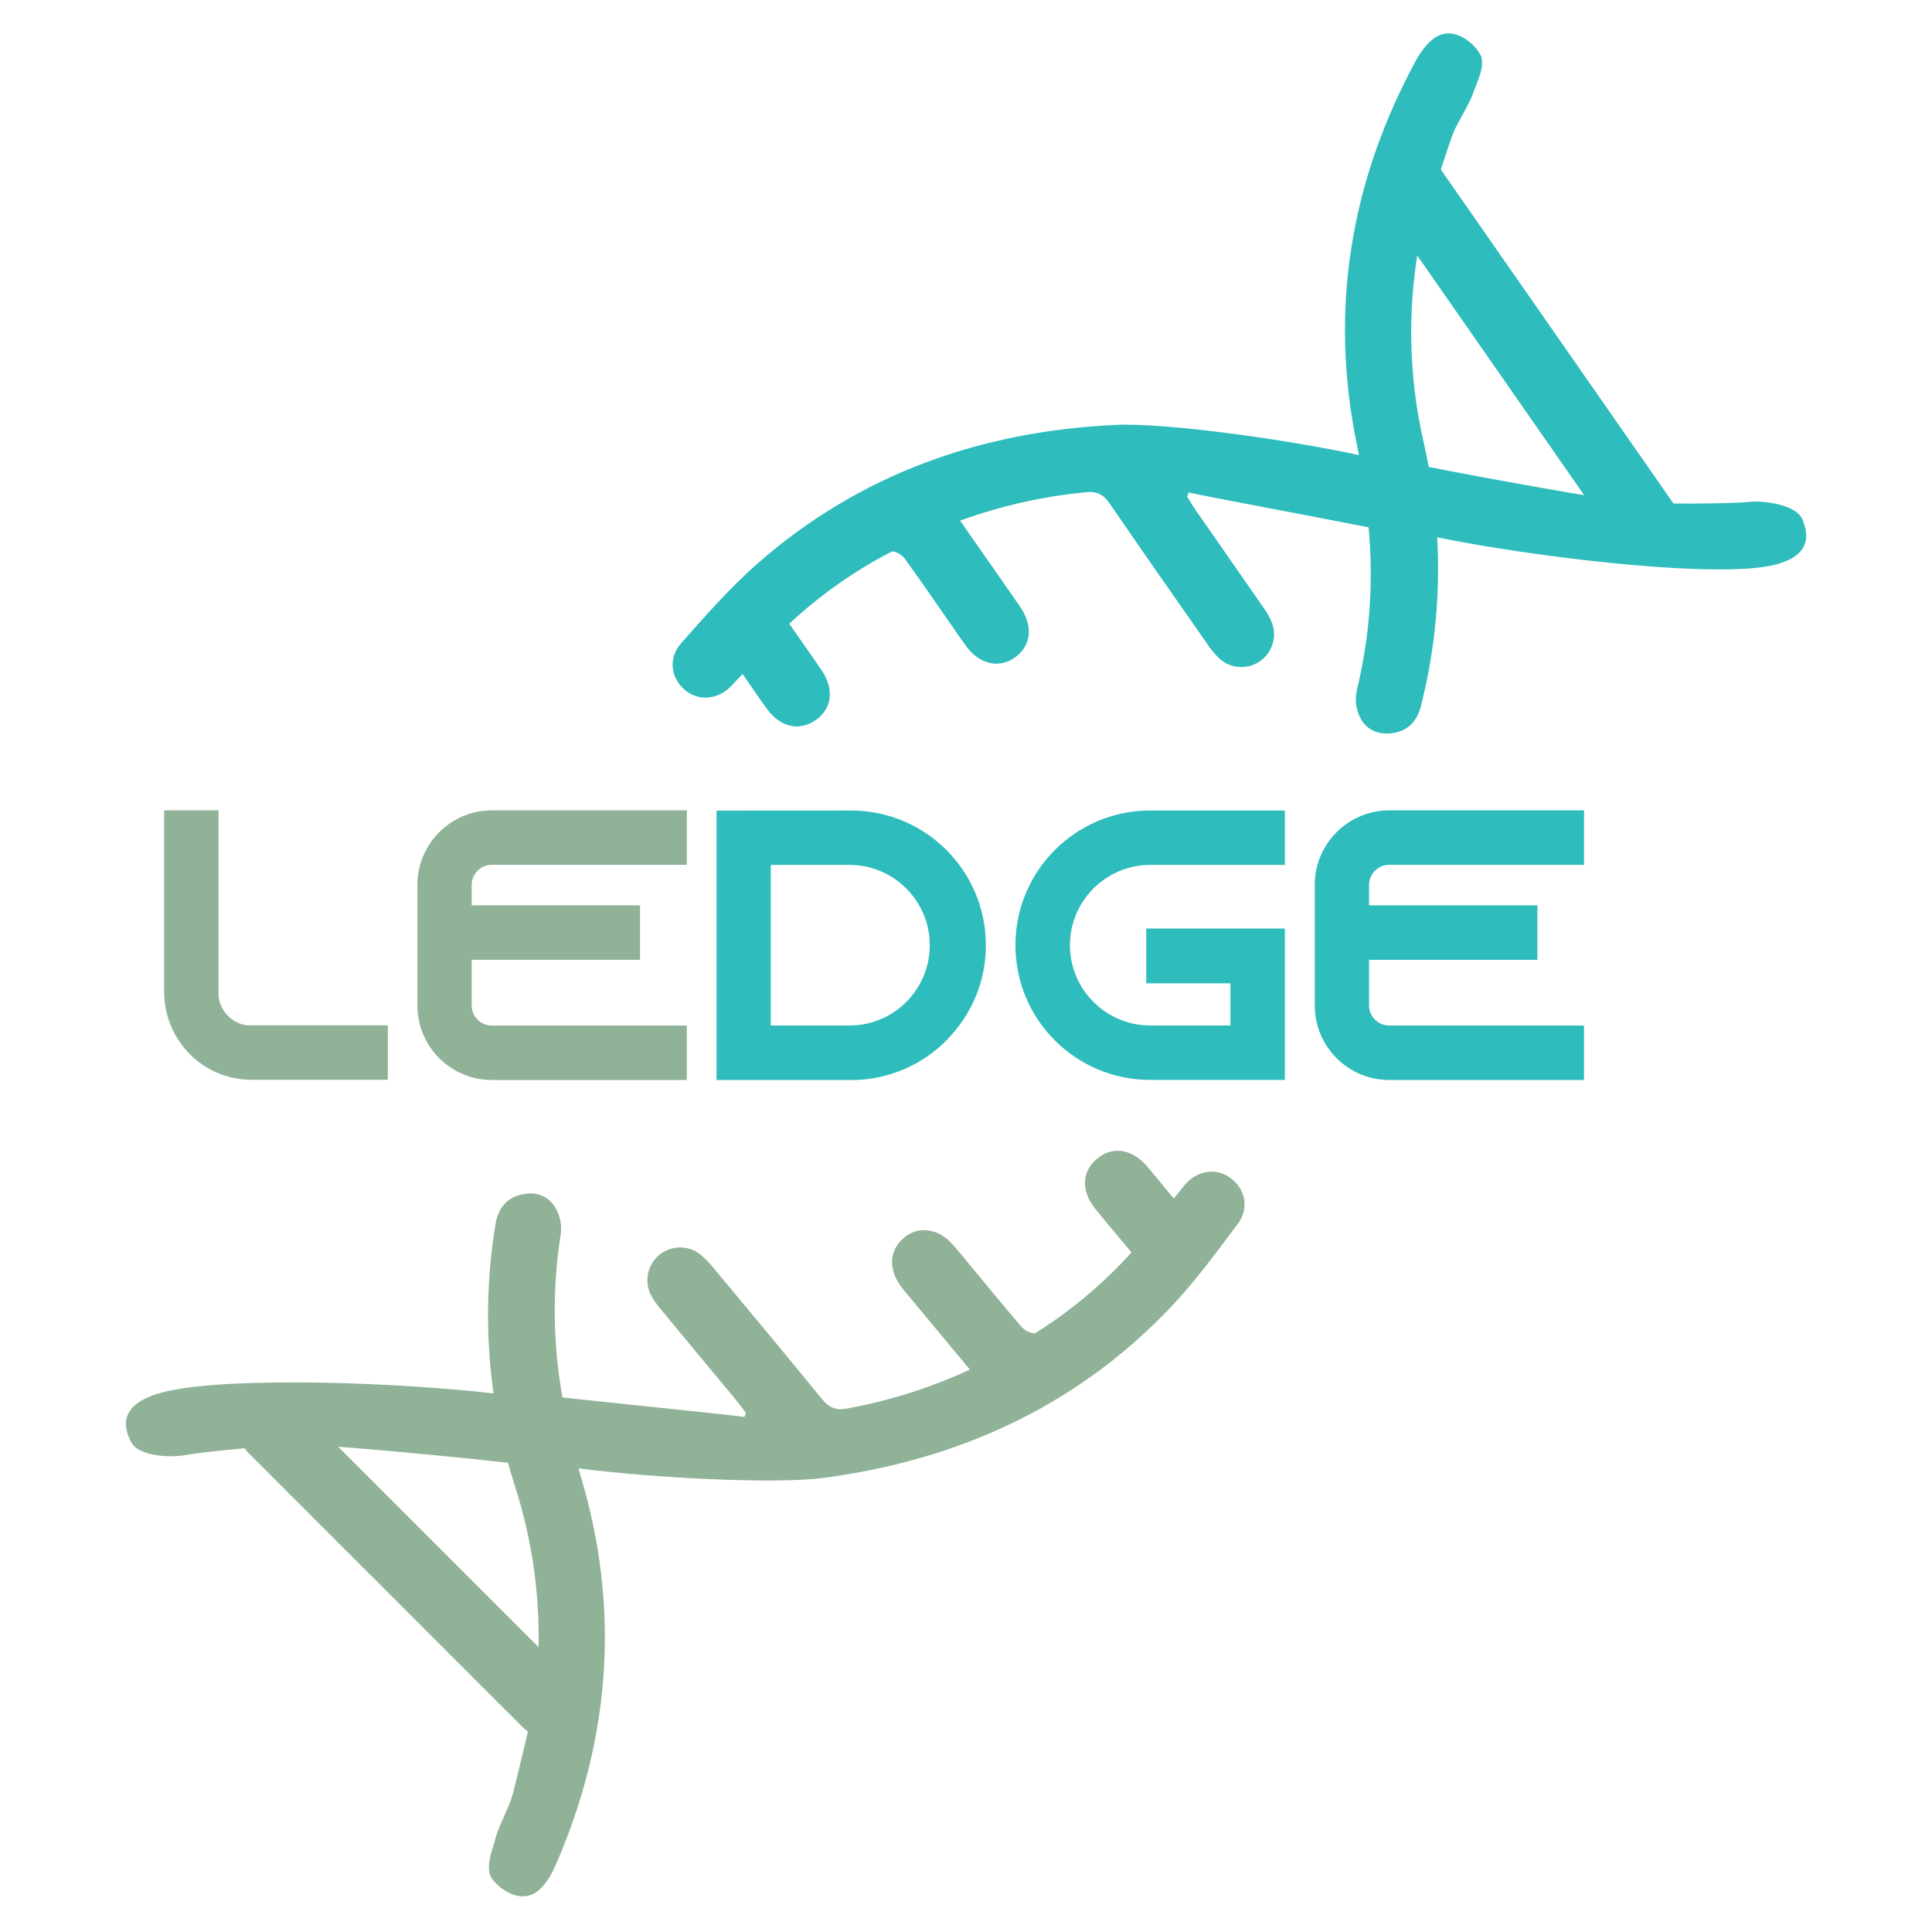
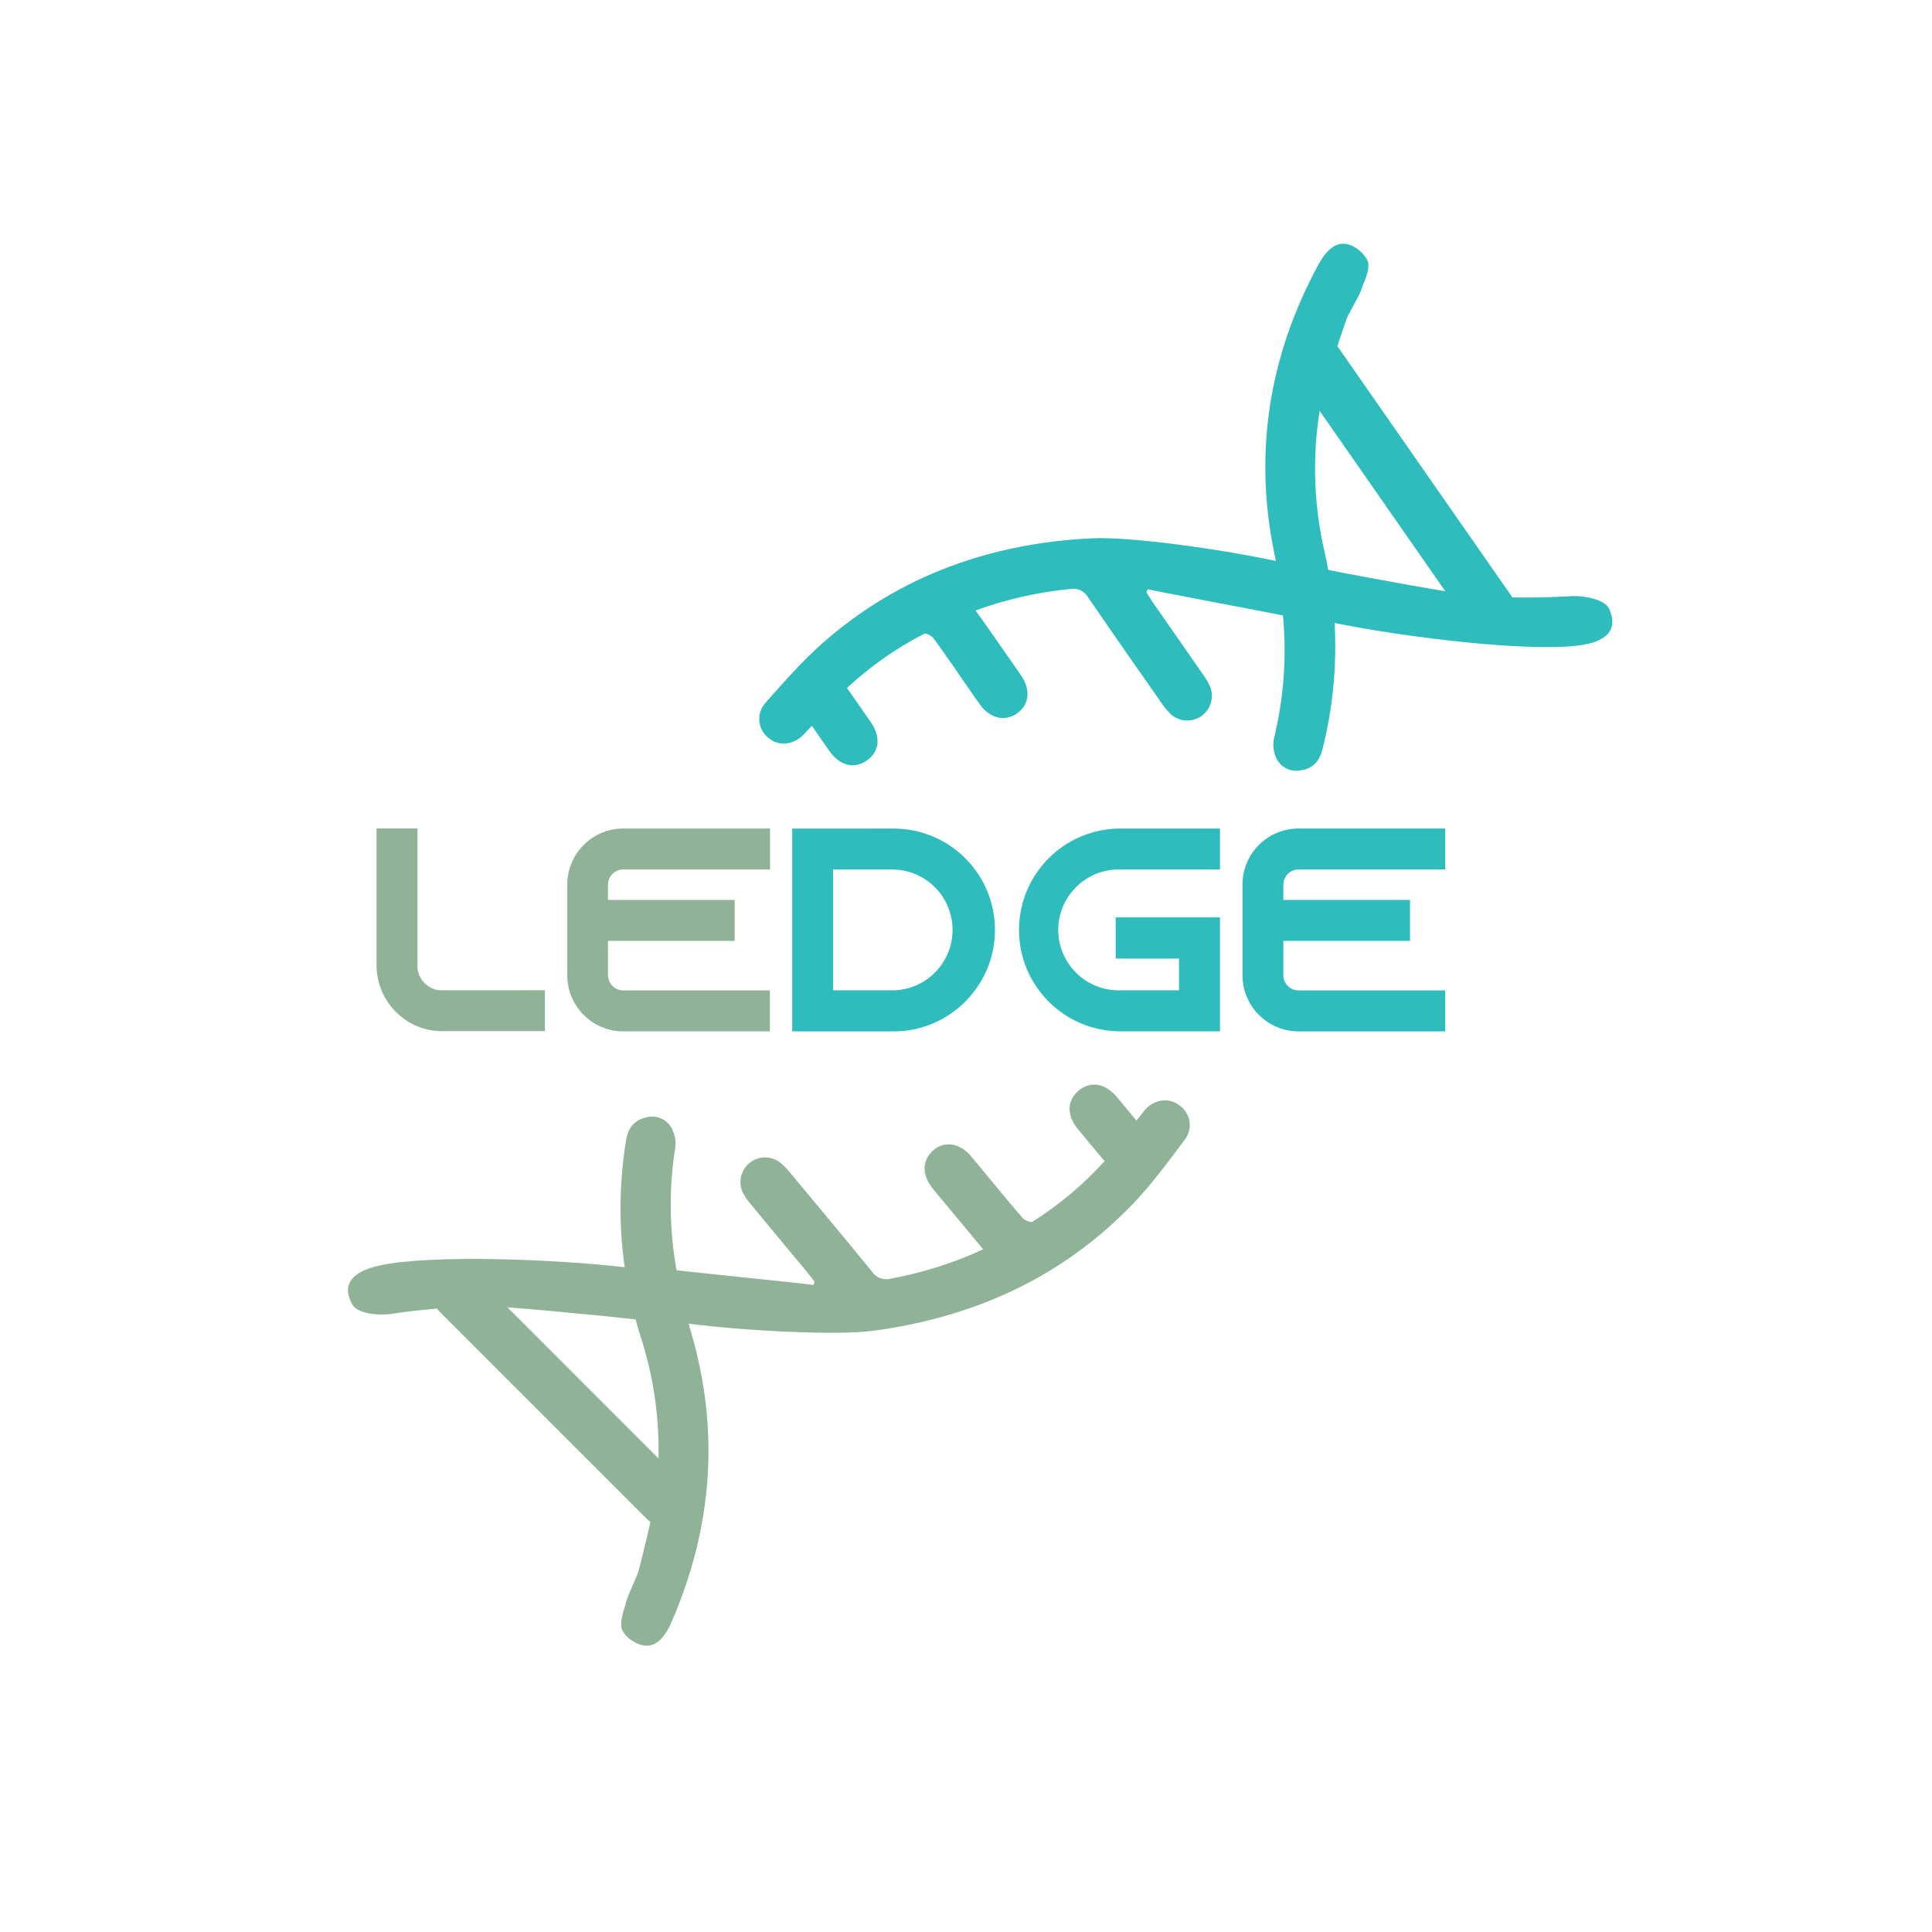
- <svg xmlns="http://www.w3.org/2000/svg" id="Layer_2" data-name="Layer 2" viewBox="0 0 576 576">
+ <svg xmlns="http://www.w3.org/2000/svg" id="Layer_1" data-name="Layer 1" viewBox="0 0 576 576">
  <defs>
-     <style>.cls-1,.cls-3{fill:#90b297;}.cls-1{stroke:#90b297;}.cls-1,.cls-2{stroke-miterlimit:10;stroke-width:2.32px;}.cls-2,.cls-4{fill:#2ebcbc;}.cls-2{stroke:#2ebcbc;}</style>
+     <style>.cls-1,.cls-3{fill:#90b297;}.cls-1{stroke:#90b297;}.cls-1,.cls-2{stroke-miterlimit:10;stroke-width:1.75px;}.cls-2,.cls-4{fill:#2ebcbc;}.cls-2{stroke:#2ebcbc;}.cls-5{fill:none;}</style>
  </defs>
-   <path class="cls-1" d="M114.47,306.86v13.9H74.94A24.7,24.7,0,0,1,64,318.21a25.08,25.08,0,0,1-13.9-22.29V242.76H64v54.55a11.12,11.12,0,0,0,9.55,9.55Z" />
-   <path class="cls-1" d="M139.47,263.85v7.23h50.19V285H139.47v14.74a7.17,7.17,0,0,0,7.13,7.18h57v13.91h-57a21.07,21.07,0,0,1-21-21.09V263.85a21.07,21.07,0,0,1,21-21.09h57v13.91h-57A7.17,7.17,0,0,0,139.47,263.85Z" />
-   <path class="cls-2" d="M253.76,242.81a39,39,0,0,1,39,39,38.52,38.52,0,0,1-9.22,25.12c-.7.83-1.44,1.67-2.23,2.46a38.65,38.65,0,0,1-27.53,11.44h-39v-78ZM228.64,306.9h25.12a25.1,25.1,0,0,0,0-50.19H228.64Z" />
-   <path class="cls-2" d="M317.82,281.78a25.14,25.14,0,0,0,25.12,25.12H368V292h-25.1V278h39V320.8h-39a39,39,0,1,1,0-78h39v13.9h-39A25.14,25.14,0,0,0,317.82,281.78Z" />
-   <path class="cls-2" d="M407,263.85v7.23h50.19V285H407v14.74a7.18,7.18,0,0,0,7.14,7.18h56.95v13.91H414.14a21.06,21.06,0,0,1-21-21.09V263.85a21.06,21.06,0,0,1,21-21.09h56.95v13.91H414.14A7.18,7.18,0,0,0,407,263.85Z" />
-   <rect class="cls-3" x="112.05" y="399.06" width="20.22" height="135.81" rx="10.11" ry="10.11" transform="translate(-294.41 223.15) rotate(-45)" />
-   <path class="cls-3" d="M366.56,351c-4.45-3.07-10.31-1.84-13.86,2.89-.78,1.05-1.64,2.05-2.77,3.42-1.73-2.09-6.71-8.19-8.24-9.9-4.51-5-10.17-5.73-14.71-1.88s-4.66,9.6-.45,14.86c2.31,2.88,8.26,10,10.81,13a136.14,136.14,0,0,1-28.56,24c-.73.47-3.11-.58-4-1.57-5.56-6.43-10.93-13-16.36-19.58l-1.32-1.58c1.9,2.2-4.8-5.79-.18-.22l-2.68-3.17c-4.81-5.69-11.7-6-16-1-3.42,3.95-3,9.24,1.17,14.3,12.24,14.76,2,2.37,14.23,17.12l5.52,6.64a152.29,152.29,0,0,1-36.55,11.59c-3.34.64-5.35-.14-7.49-2.76-13.62-16.63-18.5-22.42-32.24-38.94a28.5,28.5,0,0,0-4.19-4.31,9.77,9.77,0,0,0-14.87,11.69,21.48,21.48,0,0,0,3.06,4.59c10.45,12.63,12,14.51,22.51,27.13,1,1.25,2,2.59,3,3.89-.15.41-.28.82-.43,1.23-6.77-.9-37.77-4-54.27-5.8a146.31,146.31,0,0,1-.48-48.89,12.46,12.46,0,0,0-1.48-7.44c-2.06-3.7-5.73-5.12-9.95-4.25-4.81,1-7.3,4.22-8.07,9a166,166,0,0,0-.56,50.37c-28.07-3.27-77.89-5.11-97.52-.6-9.63,2.2-15.06,6.91-10.39,15.35,2.15,3.88,11.29,4.52,16.11,3.62,5.94-1.11,27.49-3.12,36.43-3,8,.11,46.1,3.73,59.69,5.31q.87,3.19,1.88,6.39a146.89,146.89,0,0,1,6.13,63.65c-.21,1.56-.56,3.1-.92,5.07,0,0-5,21.53-6,24.74-.74,2.5-4.11,9.16-4.72,11.67-.89,3.62-2.7,7.41-1.86,11.07.31,1.36,2.42,3.48,3.56,4.28,7.42,5.21,12.49,1.42,16.12-6.91,16.29-37.44,19.25-76,7.72-115.1-.31-1.06-.62-2.13-.91-3.2,21.92,2.84,58.37,4.78,73.09,2.84,39.76-5.28,74.78-21,102.88-50.25,7.55-7.86,14.06-16.76,20.62-25.51C372.62,360.06,371.18,354.16,366.56,351Z" />
-   <path class="cls-4" d="M204.35,205.84c4.18,3.43,10.11,2.7,14.05-1.72.87-1,1.81-1.89,3-3.17,1.55,2.23,6,8.73,7.37,10.56,4.07,5.39,9.66,6.57,14.5,3.11s5.46-9.16,1.71-14.76c-2.06-3.06-7.39-10.62-9.67-13.89a136.19,136.19,0,0,1,30.49-21.49c.76-.4,3,.85,3.81,1.9,5,6.88,9.8,13.92,14.66,20.89l1.17,1.69c-1.7-2.35,4.29,6.18.16.23l2.41,3.39c4.31,6.08,11.15,7,15.9,2.33,3.74-3.64,3.79-8.95,0-14.35-10.95-15.74-1.76-2.52-12.73-18.25l-4.94-7.09a152.64,152.64,0,0,1,37.39-8.46c3.39-.35,5.32.6,7.23,3.38,12.17,17.73,16.55,23.91,28.85,41.53a28.46,28.46,0,0,0,3.8,4.65,9.76,9.76,0,0,0,15.8-10.39,20.71,20.71,0,0,0-2.66-4.83c-9.34-13.47-10.77-15.48-20.13-28.94-.93-1.34-1.74-2.75-2.61-4.12l.53-1.2c6.68,1.47,37.3,7.15,53.58,10.38A146.58,146.58,0,0,1,404.47,206a12.39,12.39,0,0,0,.84,7.53c1.74,3.86,5.28,5.59,9.56,5.08,4.87-.59,7.63-3.58,8.8-8.27a166.09,166.09,0,0,0,4.81-50.14c27.69,5.64,77.17,11.67,97.12,8.85,9.78-1.39,15.59-5.61,11.65-14.42-1.81-4-10.87-5.47-15.75-5-6,.6-27.65.78-36.55-.1-7.91-.79-45.62-7.62-59-10.33-.39-2.18-.84-4.36-1.33-6.54a146.75,146.75,0,0,1-.72-63.94c.33-1.53.81-3,1.33-5,0,0,6.83-21,8.05-24.16,1-2.43,4.87-8.77,5.7-11.23,1.19-3.53,3.31-7.15,2.79-10.87-.2-1.38-2.12-3.67-3.19-4.57-6.95-5.81-12.33-2.47-16.65,5.53-19.39,35.93-25.61,74.11-17.42,114,.22,1.08.44,2.17.64,3.26-21.61-4.68-57.75-9.7-72.59-9-40.07,1.89-76.29,14.62-106.76,41.37-8.19,7.19-15.43,15.51-22.7,23.68C199.08,196.28,200,202.28,204.35,205.84Z" />
-   <line class="cls-4" x1="482.89" y1="149.83" x2="485.02" y2="149.62" />
-   <rect class="cls-4" x="445.52" y="41.45" width="20.42" height="129.03" transform="translate(21.23 279.53) rotate(-34.86)" />
+   <path class="cls-1" d="M161.58,296.1v10.46H131.83a18.48,18.48,0,0,1-8.23-1.91,18.89,18.89,0,0,1-10.47-16.78v-40H123.6v41.06a8.36,8.36,0,0,0,7.18,7.18Z" />
+   <path class="cls-1" d="M180.39,263.73v5.45h37.78v10.47H180.39v11.1a5.4,5.4,0,0,0,5.37,5.4h42.9v10.47h-42.9A15.85,15.85,0,0,1,170,290.75v-27a15.85,15.85,0,0,1,15.8-15.87h42.9v10.47h-42.9A5.4,5.4,0,0,0,180.39,263.73Z" />
+   <path class="cls-2" d="M266.41,247.9a29.35,29.35,0,0,1,29.35,29.35h0a29,29,0,0,1-6.94,18.91c-.52.62-1.08,1.25-1.68,1.85a29.12,29.12,0,0,1-20.71,8.61H237.07V247.91ZM247.5,296.13h18.91a18.89,18.89,0,0,0,0-37.77H247.5Z" />
+   <path class="cls-2" d="M314.62,277.23a18.91,18.91,0,0,0,18.91,18.9h18.86V284.92H333.5V274.38h29.35V306.6H333.5a29.36,29.36,0,0,1,0-58.71h29.35v10.46H333.5A18.93,18.93,0,0,0,314.62,277.23Z" />
+   <path class="cls-2" d="M381.74,263.73v5.45h37.77v10.47H381.74v11.1a5.4,5.4,0,0,0,5.37,5.4H430v10.47H387.11a15.85,15.85,0,0,1-15.8-15.87v-27a15.85,15.85,0,0,1,15.8-15.87H430v10.47H387.11A5.4,5.4,0,0,0,381.74,263.73Z" />
+   <path class="cls-3" d="M131.23,380.46h0a7.61,7.61,0,0,1,10.76,0L203.51,442a7.61,7.61,0,0,1,0,10.76h0a7.61,7.61,0,0,1-10.76,0l-61.52-61.52A7.61,7.61,0,0,1,131.23,380.46Z" />
+   <path class="cls-3" d="M351.3,329.32c-3.35-2.31-7.76-1.38-10.43,2.18-.58.79-1.23,1.54-2.08,2.57-1.3-1.57-5.05-6.16-6.2-7.45-3.4-3.76-7.66-4.31-11.07-1.41s-3.51,7.22-.34,11.18c1.74,2.17,6.21,7.53,8.13,9.78a102.49,102.49,0,0,1-21.49,18.07c-.55.35-2.34-.44-3-1.18-4.19-4.84-8.23-9.79-12.31-14.74l-1-1.19c1.43,1.66-3.61-4.36-.13-.17l-2-2.38c-3.62-4.28-8.81-4.52-12-.75-2.58,3-2.26,6.95.88,10.76,9.21,11.11,1.5,1.78,10.71,12.88l4.15,5a114,114,0,0,1-27.51,8.72,5.08,5.08,0,0,1-5.63-2.07c-10.25-12.52-13.93-16.88-24.27-29.31a21,21,0,0,0-3.15-3.24,7.35,7.35,0,0,0-11.19,8.79,16,16,0,0,0,2.3,3.46c7.87,9.5,9,10.92,16.94,20.42.76.94,1.51,1.95,2.26,2.92l-.32.93c-5.1-.68-28.43-3-40.85-4.37a110.28,110.28,0,0,1-.36-36.79,9.41,9.41,0,0,0-1.11-5.6,6.54,6.54,0,0,0-7.49-3.2c-3.62.75-5.49,3.18-6.07,6.78a125.1,125.1,0,0,0-.43,37.9c-21.12-2.46-58.62-3.84-73.39-.45-7.25,1.66-11.33,5.2-7.82,11.55,1.62,2.93,8.5,3.41,12.13,2.73a226,226,0,0,1,27.41-2.26c6,.08,34.7,2.81,44.93,4q.65,2.4,1.41,4.81a110.46,110.46,0,0,1,4.61,47.9c-.15,1.17-.42,2.33-.69,3.82,0,0-3.76,16.2-4.51,18.62-.56,1.88-3.1,6.89-3.56,8.78-.67,2.72-2,5.58-1.4,8.33a8.07,8.07,0,0,0,2.68,3.22c5.59,3.92,9.4,1.07,12.14-5.2,12.26-28.18,14.48-57.2,5.81-86.62-.24-.8-.47-1.61-.69-2.41,16.5,2.13,43.93,3.59,55,2.13,29.92-4,56.28-15.8,77.43-37.81,5.68-5.92,10.58-12.62,15.52-19.2A7.15,7.15,0,0,0,351.3,329.32Z" />
+   <path class="cls-4" d="M229.22,220.08c3.15,2.58,7.61,2,10.58-1.3.65-.75,1.36-1.42,2.26-2.38,1.16,1.67,4.51,6.57,5.54,7.94,3.07,4.06,7.27,4.95,10.92,2.34s4.1-6.89,1.28-11.1c-1.55-2.31-5.56-8-7.28-10.46a102.65,102.65,0,0,1,23-16.17c.57-.3,2.26.64,2.87,1.43,3.76,5.18,7.37,10.47,11,15.72l.88,1.27c-1.28-1.77,3.23,4.65.12.17l1.82,2.56c3.24,4.57,8.39,5.26,12,1.75,2.82-2.74,2.86-6.74,0-10.8-8.24-11.85-1.32-1.9-9.58-13.74L290.85,182A114.71,114.71,0,0,1,319,175.61a5.11,5.11,0,0,1,5.45,2.55c9.15,13.34,12.45,18,21.71,31.25a20.92,20.92,0,0,0,2.86,3.5,7.35,7.35,0,0,0,11.89-7.82,15.66,15.66,0,0,0-2-3.63c-7-10.14-8.11-11.65-15.15-21.78-.7-1-1.31-2.07-2-3.1l.4-.91c5,1.11,28.07,5.38,40.33,7.81a110.18,110.18,0,0,1-2.68,36.72,9.33,9.33,0,0,0,.64,5.66,6.53,6.53,0,0,0,7.19,3.83c3.67-.45,5.74-2.7,6.62-6.23a125.18,125.18,0,0,0,3.63-37.73C418.74,190,456,194.51,471,192.39c7.36-1,11.73-4.22,8.77-10.86-1.37-3-8.18-4.11-11.86-3.76a227.81,227.81,0,0,1-27.51-.07c-5.95-.6-34.33-5.74-44.4-7.78-.29-1.64-.63-3.28-1-4.92a110.35,110.35,0,0,1-.54-48.12c.25-1.15.61-2.26,1-3.76,0,0,5.14-15.81,6.06-18.19.75-1.83,3.66-6.6,4.29-8.45.89-2.66,2.49-5.38,2.1-8.18-.15-1-1.6-2.76-2.4-3.44C400.28,70.49,396.23,73,393,79c-14.6,27-19.28,55.78-13.11,85.8.16.81.33,1.63.48,2.45-16.27-3.52-43.47-7.3-54.63-6.77-30.16,1.42-57.42,11-80.35,31.13-6.17,5.42-11.62,11.68-17.09,17.83A7.17,7.17,0,0,0,229.22,220.08Z" />
+   <line class="cls-5" x1="438.85" y1="177.92" x2="440.46" y2="177.76" />
+   <rect class="cls-4" x="410.74" y="96.38" width="15.37" height="97.11" transform="translate(-7.75 265.17) rotate(-34.86)" />
</svg>
